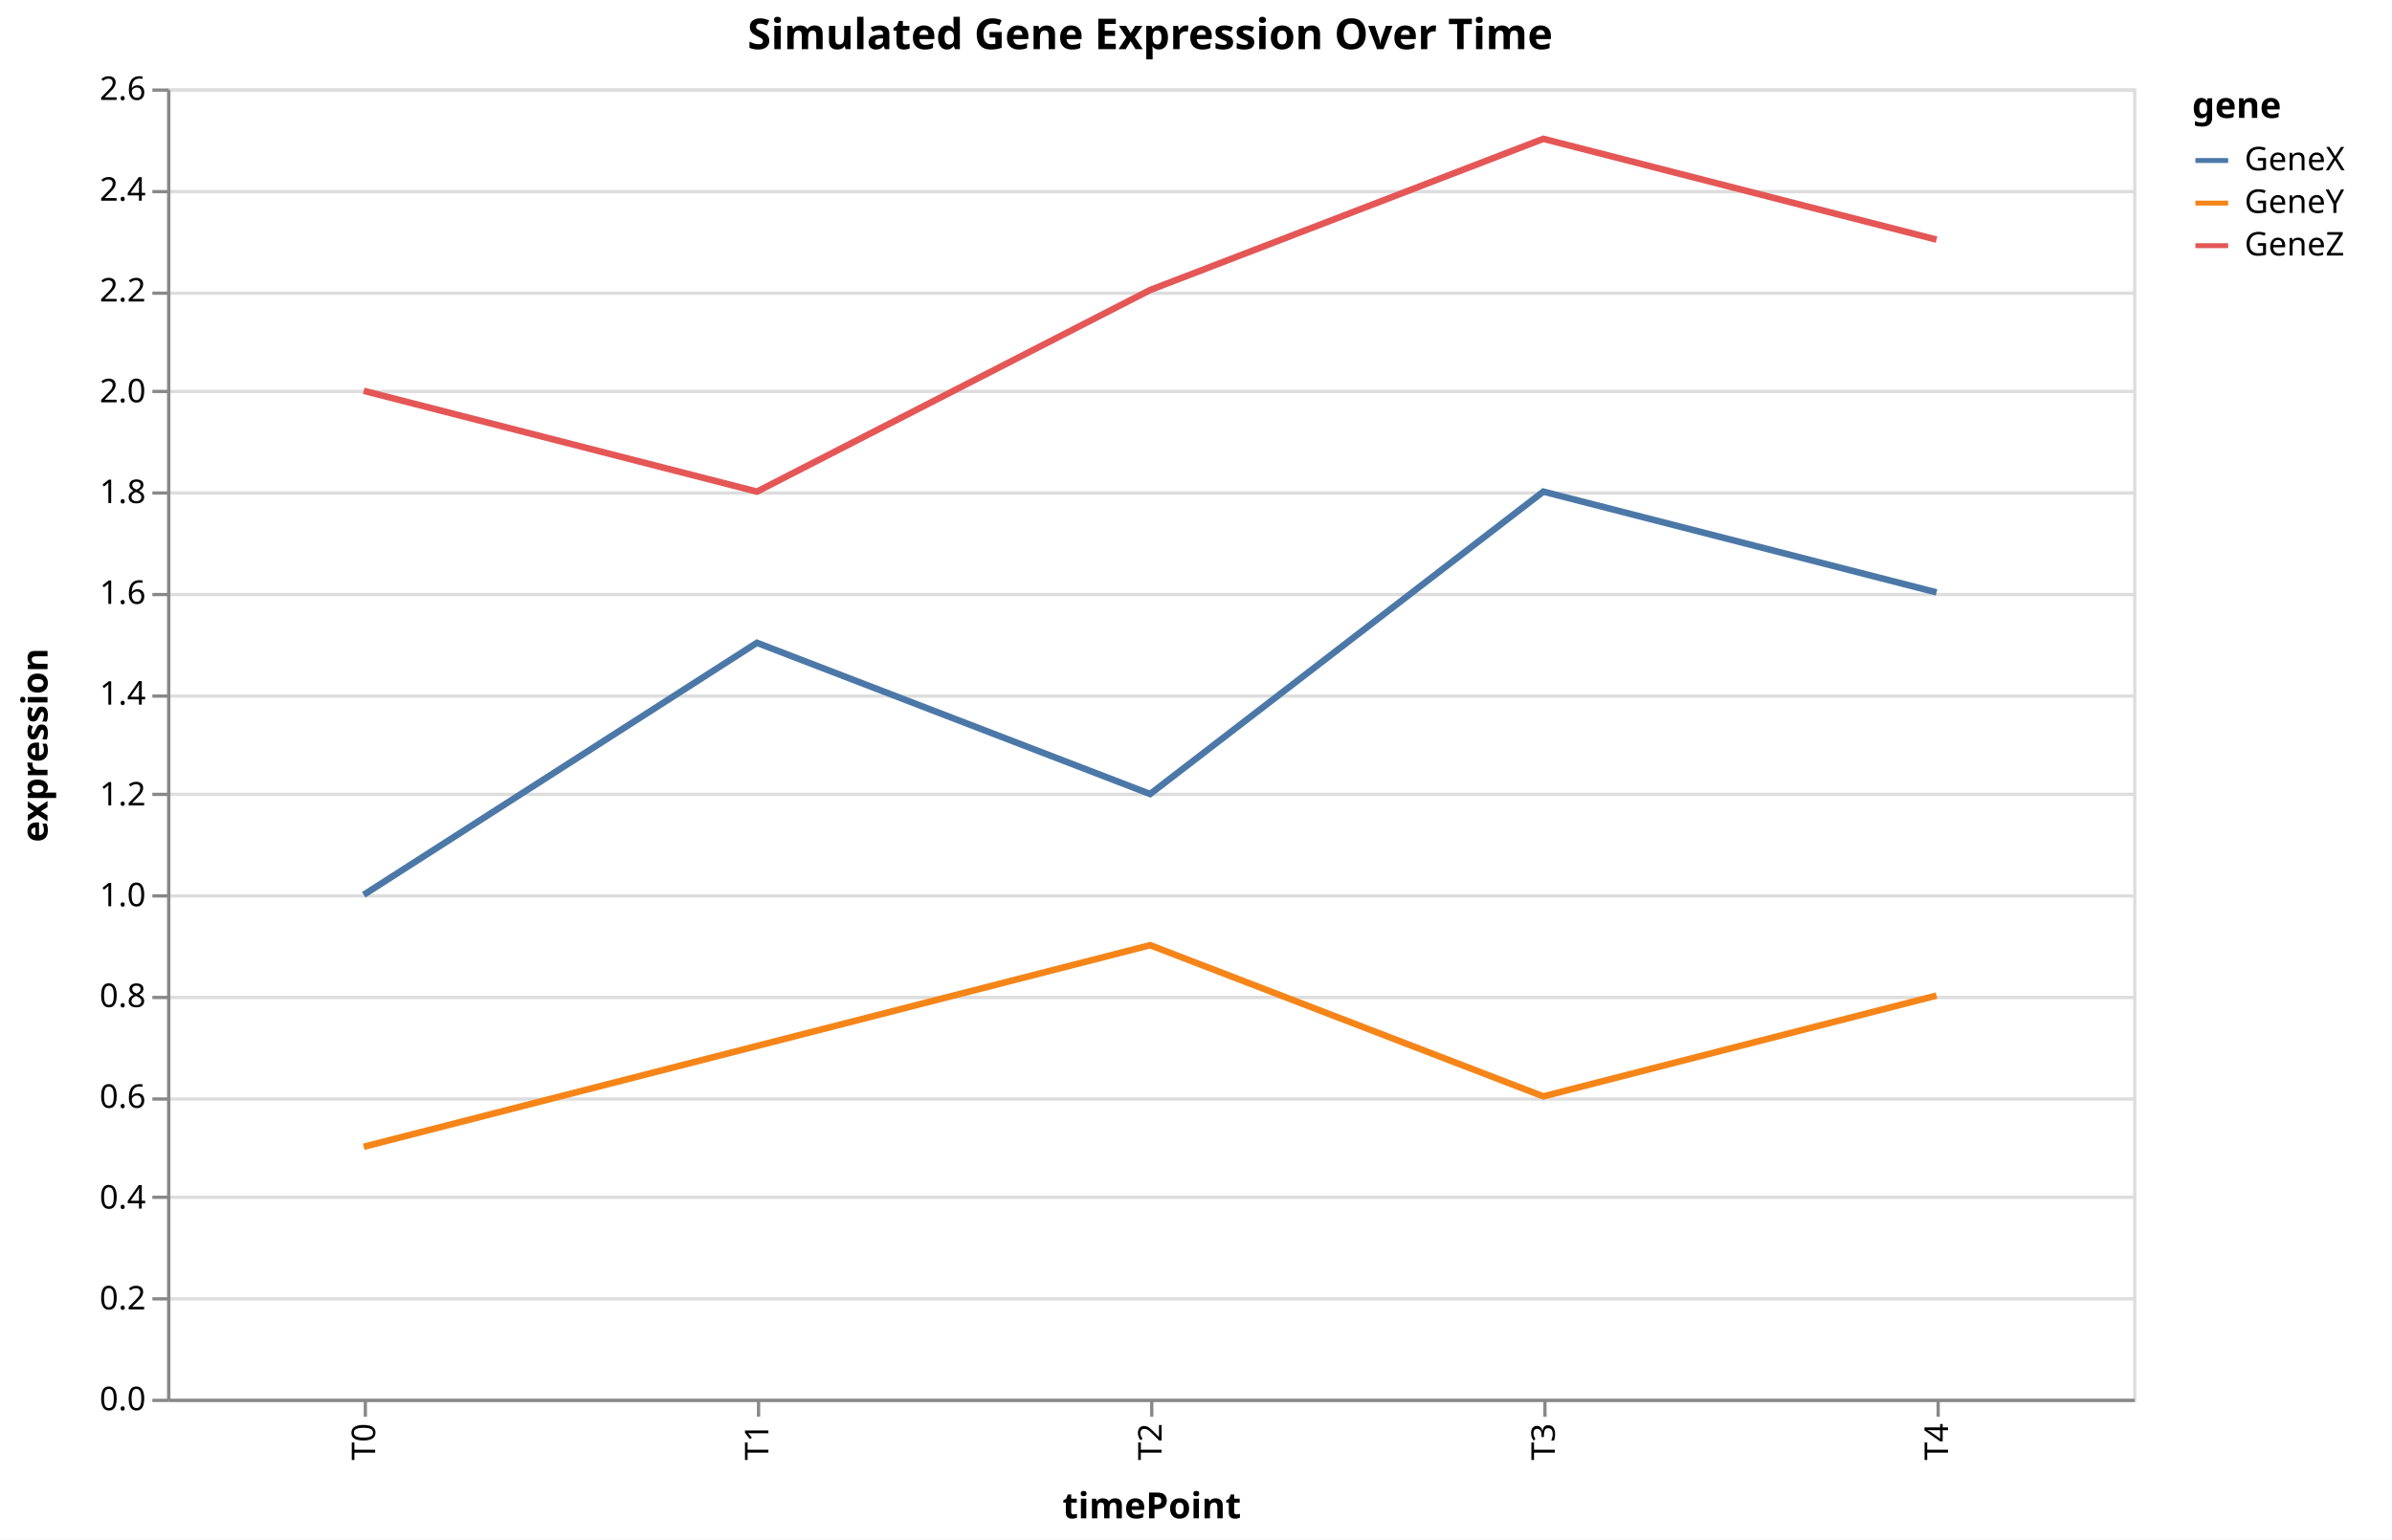
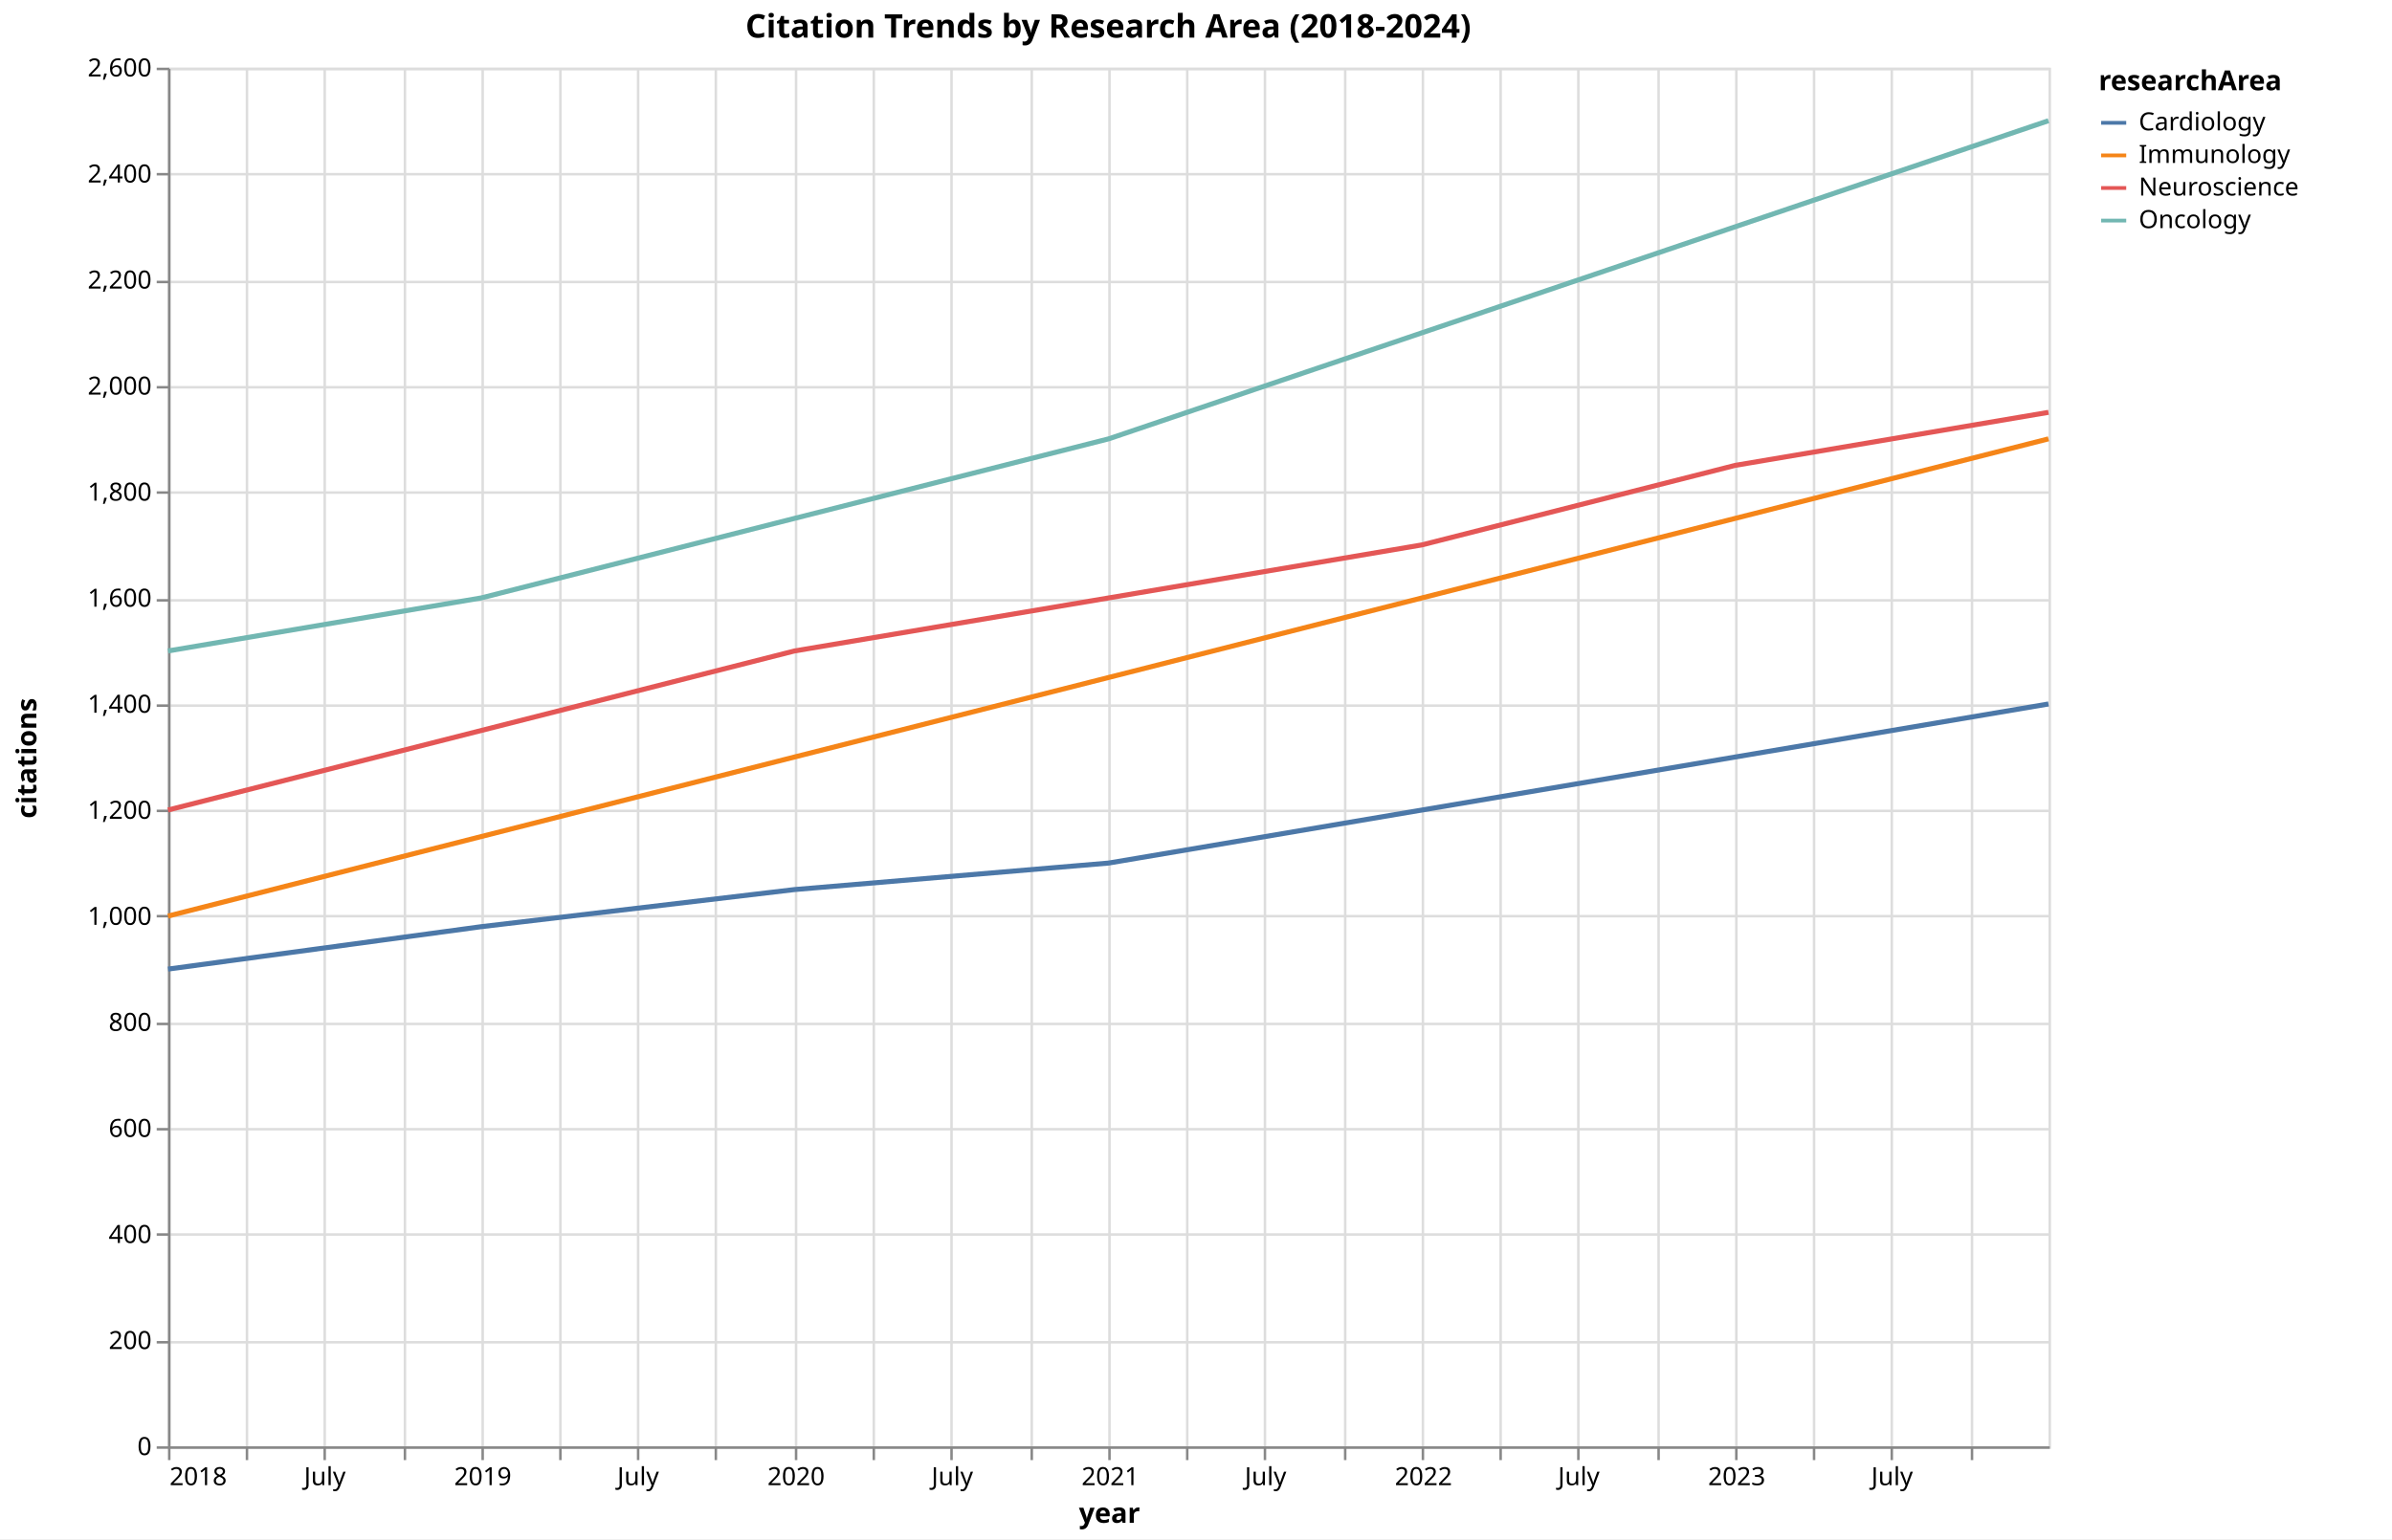
- <svg xmlns="http://www.w3.org/2000/svg" version="1.1" class="marks" width="730" height="470" viewBox="0 0 730 470">
-   <rect width="730" height="470" fill="white" />
-   <g fill="none" stroke-miterlimit="10" transform="translate(51,27)">
+ <svg xmlns="http://www.w3.org/2000/svg" version="1.1" class="marks" width="954" height="614" viewBox="0 0 954 614">
+   <rect width="954" height="614" fill="white" />
+   <g fill="none" stroke-miterlimit="10" transform="translate(67,27)">
    <g class="mark-group role-frame root" role="graphics-object" aria-roledescription="group mark container">
      <g transform="translate(0,0)">
-         <path class="background" aria-hidden="true" d="M0.5,0.5h600v400h-600Z" stroke="#ddd" />
+         <path class="background" aria-hidden="true" d="M0.5,0.5h750v550h-750Z" stroke="#ddd" />
        <g>
          <g class="mark-group role-axis" aria-hidden="true">
+             <g transform="translate(0.5,550.5)">
+               <path class="background" aria-hidden="true" d="M0,0h0v0h0Z" pointer-events="none" />
+               <g>
+                 <g class="mark-rule role-axis-grid" pointer-events="none">
+                   <line transform="translate(0,-550)" x2="0" y2="550" stroke="#ddd" stroke-width="1" opacity="1" />
+                   <line transform="translate(31,-550)" x2="0" y2="550" stroke="#ddd" stroke-width="1" opacity="1" />
+                   <line transform="translate(62,-550)" x2="0" y2="550" stroke="#ddd" stroke-width="1" opacity="1" />
+                   <line transform="translate(94,-550)" x2="0" y2="550" stroke="#ddd" stroke-width="1" opacity="1" />
+                   <line transform="translate(125,-550)" x2="0" y2="550" stroke="#ddd" stroke-width="1" opacity="1" />
+                   <line transform="translate(156,-550)" x2="0" y2="550" stroke="#ddd" stroke-width="1" opacity="1" />
+                   <line transform="translate(187,-550)" x2="0" y2="550" stroke="#ddd" stroke-width="1" opacity="1" />
+                   <line transform="translate(218,-550)" x2="0" y2="550" stroke="#ddd" stroke-width="1" opacity="1" />
+                   <line transform="translate(250,-550)" x2="0" y2="550" stroke="#ddd" stroke-width="1" opacity="1" />
+                   <line transform="translate(281,-550)" x2="0" y2="550" stroke="#ddd" stroke-width="1" opacity="1" />
+                   <line transform="translate(312,-550)" x2="0" y2="550" stroke="#ddd" stroke-width="1" opacity="1" />
+                   <line transform="translate(344,-550)" x2="0" y2="550" stroke="#ddd" stroke-width="1" opacity="1" />
+                   <line transform="translate(375,-550)" x2="0" y2="550" stroke="#ddd" stroke-width="1" opacity="1" />
+                   <line transform="translate(406,-550)" x2="0" y2="550" stroke="#ddd" stroke-width="1" opacity="1" />
+                   <line transform="translate(437,-550)" x2="0" y2="550" stroke="#ddd" stroke-width="1" opacity="1" />
+                   <line transform="translate(469,-550)" x2="0" y2="550" stroke="#ddd" stroke-width="1" opacity="1" />
+                   <line transform="translate(500,-550)" x2="0" y2="550" stroke="#ddd" stroke-width="1" opacity="1" />
+                   <line transform="translate(531,-550)" x2="0" y2="550" stroke="#ddd" stroke-width="1" opacity="1" />
+                   <line transform="translate(562,-550)" x2="0" y2="550" stroke="#ddd" stroke-width="1" opacity="1" />
+                   <line transform="translate(594,-550)" x2="0" y2="550" stroke="#ddd" stroke-width="1" opacity="1" />
+                   <line transform="translate(625,-550)" x2="0" y2="550" stroke="#ddd" stroke-width="1" opacity="1" />
+                   <line transform="translate(656,-550)" x2="0" y2="550" stroke="#ddd" stroke-width="1" opacity="1" />
+                   <line transform="translate(687,-550)" x2="0" y2="550" stroke="#ddd" stroke-width="1" opacity="1" />
+                   <line transform="translate(719,-550)" x2="0" y2="550" stroke="#ddd" stroke-width="1" opacity="1" />
+                 </g>
+               </g>
+               <path class="foreground" aria-hidden="true" d="" pointer-events="none" display="none" />
+             </g>
+           </g>
+           <g class="mark-group role-axis" aria-hidden="true">
            <g transform="translate(0.5,0.5)">
              <path class="background" aria-hidden="true" d="M0,0h0v0h0Z" pointer-events="none" />
              <g>
                <g class="mark-rule role-axis-grid" pointer-events="none">
-                   <line transform="translate(0,400)" x2="600" y2="0" stroke="#ddd" stroke-width="1" opacity="1" />
-                   <line transform="translate(0,369)" x2="600" y2="0" stroke="#ddd" stroke-width="1" opacity="1" />
-                   <line transform="translate(0,338)" x2="600" y2="0" stroke="#ddd" stroke-width="1" opacity="1" />
-                   <line transform="translate(0,308)" x2="600" y2="0" stroke="#ddd" stroke-width="1" opacity="1" />
-                   <line transform="translate(0,277)" x2="600" y2="0" stroke="#ddd" stroke-width="1" opacity="1" />
-                   <line transform="translate(0,246)" x2="600" y2="0" stroke="#ddd" stroke-width="1" opacity="1" />
-                   <line transform="translate(0,215)" x2="600" y2="0" stroke="#ddd" stroke-width="1" opacity="1" />
-                   <line transform="translate(0,185)" x2="600" y2="0" stroke="#ddd" stroke-width="1" opacity="1" />
-                   <line transform="translate(0,154)" x2="600" y2="0" stroke="#ddd" stroke-width="1" opacity="1" />
-                   <line transform="translate(0,123)" x2="600" y2="0" stroke="#ddd" stroke-width="1" opacity="1" />
-                   <line transform="translate(0,92)" x2="600" y2="0" stroke="#ddd" stroke-width="1" opacity="1" />
-                   <line transform="translate(0,62)" x2="600" y2="0" stroke="#ddd" stroke-width="1" opacity="1" />
-                   <line transform="translate(0,31)" x2="600" y2="0" stroke="#ddd" stroke-width="1" opacity="1" />
-                   <line transform="translate(0,0)" x2="600" y2="0" stroke="#ddd" stroke-width="1" opacity="1" />
-                 </g>
-               </g>
-               <path class="foreground" aria-hidden="true" d="" pointer-events="none" display="none" />
-             </g>
-           </g>
-           <g class="mark-group role-axis" role="graphics-symbol" aria-roledescription="axis" aria-label="X-axis titled 'timePoint' for a discrete scale with 5 values: T0, T1, T2, T3, T4">
-             <g transform="translate(0.5,400.5)">
+                   <line transform="translate(0,550)" x2="750" y2="0" stroke="#ddd" stroke-width="1" opacity="1" />
+                   <line transform="translate(0,508)" x2="750" y2="0" stroke="#ddd" stroke-width="1" opacity="1" />
+                   <line transform="translate(0,465)" x2="750" y2="0" stroke="#ddd" stroke-width="1" opacity="1" />
+                   <line transform="translate(0,423)" x2="750" y2="0" stroke="#ddd" stroke-width="1" opacity="1" />
+                   <line transform="translate(0,381)" x2="750" y2="0" stroke="#ddd" stroke-width="1" opacity="1" />
+                   <line transform="translate(0,338)" x2="750" y2="0" stroke="#ddd" stroke-width="1" opacity="1" />
+                   <line transform="translate(0,296)" x2="750" y2="0" stroke="#ddd" stroke-width="1" opacity="1" />
+                   <line transform="translate(0,254)" x2="750" y2="0" stroke="#ddd" stroke-width="1" opacity="1" />
+                   <line transform="translate(0,212)" x2="750" y2="0" stroke="#ddd" stroke-width="1" opacity="1" />
+                   <line transform="translate(0,169)" x2="750" y2="0" stroke="#ddd" stroke-width="1" opacity="1" />
+                   <line transform="translate(0,127)" x2="750" y2="0" stroke="#ddd" stroke-width="1" opacity="1" />
+                   <line transform="translate(0,85)" x2="750" y2="0" stroke="#ddd" stroke-width="1" opacity="1" />
+                   <line transform="translate(0,42)" x2="750" y2="0" stroke="#ddd" stroke-width="1" opacity="1" />
+                   <line transform="translate(0,0)" x2="750" y2="0" stroke="#ddd" stroke-width="1" opacity="1" />
+                 </g>
+               </g>
+               <path class="foreground" aria-hidden="true" d="" pointer-events="none" display="none" />
+             </g>
+           </g>
+           <g class="mark-group role-axis" role="graphics-symbol" aria-roledescription="axis" aria-label="X-axis titled 'year' for a time scale with values from Sunday, 31 December 2017, 4:00:00 PM to Sunday, 31 December 2023, 4:00:00 PM">
+             <g transform="translate(0.5,550.5)">
              <path class="background" aria-hidden="true" d="M0,0h0v0h0Z" pointer-events="none" />
              <g>
                <g class="mark-rule role-axis-tick" pointer-events="none">
-                   <line transform="translate(60,0)" x2="0" y2="5" stroke="#888" stroke-width="1" opacity="1" />
-                   <line transform="translate(180,0)" x2="0" y2="5" stroke="#888" stroke-width="1" opacity="1" />
-                   <line transform="translate(300,0)" x2="0" y2="5" stroke="#888" stroke-width="1" opacity="1" />
-                   <line transform="translate(420,0)" x2="0" y2="5" stroke="#888" stroke-width="1" opacity="1" />
-                   <line transform="translate(540,0)" x2="0" y2="5" stroke="#888" stroke-width="1" opacity="1" />
+                   <line transform="translate(0,0)" x2="0" y2="5" stroke="#888" stroke-width="1" opacity="1" />
+                   <line transform="translate(31,0)" x2="0" y2="5" stroke="#888" stroke-width="1" opacity="1" />
+                   <line transform="translate(62,0)" x2="0" y2="5" stroke="#888" stroke-width="1" opacity="1" />
+                   <line transform="translate(94,0)" x2="0" y2="5" stroke="#888" stroke-width="1" opacity="1" />
+                   <line transform="translate(125,0)" x2="0" y2="5" stroke="#888" stroke-width="1" opacity="1" />
+                   <line transform="translate(156,0)" x2="0" y2="5" stroke="#888" stroke-width="1" opacity="1" />
+                   <line transform="translate(187,0)" x2="0" y2="5" stroke="#888" stroke-width="1" opacity="1" />
+                   <line transform="translate(218,0)" x2="0" y2="5" stroke="#888" stroke-width="1" opacity="1" />
+                   <line transform="translate(250,0)" x2="0" y2="5" stroke="#888" stroke-width="1" opacity="1" />
+                   <line transform="translate(281,0)" x2="0" y2="5" stroke="#888" stroke-width="1" opacity="1" />
+                   <line transform="translate(312,0)" x2="0" y2="5" stroke="#888" stroke-width="1" opacity="1" />
+                   <line transform="translate(344,0)" x2="0" y2="5" stroke="#888" stroke-width="1" opacity="1" />
+                   <line transform="translate(375,0)" x2="0" y2="5" stroke="#888" stroke-width="1" opacity="1" />
+                   <line transform="translate(406,0)" x2="0" y2="5" stroke="#888" stroke-width="1" opacity="1" />
+                   <line transform="translate(437,0)" x2="0" y2="5" stroke="#888" stroke-width="1" opacity="1" />
+                   <line transform="translate(469,0)" x2="0" y2="5" stroke="#888" stroke-width="1" opacity="1" />
+                   <line transform="translate(500,0)" x2="0" y2="5" stroke="#888" stroke-width="1" opacity="1" />
+                   <line transform="translate(531,0)" x2="0" y2="5" stroke="#888" stroke-width="1" opacity="1" />
+                   <line transform="translate(562,0)" x2="0" y2="5" stroke="#888" stroke-width="1" opacity="1" />
+                   <line transform="translate(594,0)" x2="0" y2="5" stroke="#888" stroke-width="1" opacity="1" />
+                   <line transform="translate(625,0)" x2="0" y2="5" stroke="#888" stroke-width="1" opacity="1" />
+                   <line transform="translate(656,0)" x2="0" y2="5" stroke="#888" stroke-width="1" opacity="1" />
+                   <line transform="translate(687,0)" x2="0" y2="5" stroke="#888" stroke-width="1" opacity="1" />
+                   <line transform="translate(719,0)" x2="0" y2="5" stroke="#888" stroke-width="1" opacity="1" />
                </g>
                <g class="mark-text role-axis-label" pointer-events="none">
-                   <text text-anchor="end" transform="translate(60,7) rotate(270) translate(0,3)" font-family="sans-serif" font-size="10px" fill="#000" opacity="1">T0</text>
-                   <text text-anchor="end" transform="translate(180,7) rotate(270) translate(0,3)" font-family="sans-serif" font-size="10px" fill="#000" opacity="1">T1</text>
-                   <text text-anchor="end" transform="translate(300,7) rotate(270) translate(0,3)" font-family="sans-serif" font-size="10px" fill="#000" opacity="1">T2</text>
-                   <text text-anchor="end" transform="translate(420,7) rotate(270) translate(0,3)" font-family="sans-serif" font-size="10px" fill="#000" opacity="1">T3</text>
-                   <text text-anchor="end" transform="translate(540,7) rotate(270) translate(0,3)" font-family="sans-serif" font-size="10px" fill="#000" opacity="1">T4</text>
+                   <text text-anchor="start" transform="translate(0.1141031,15)" font-family="sans-serif" font-size="10px" fill="#000" opacity="1">2018</text>
+                   <text text-anchor="middle" transform="translate(30.90769,15)" font-family="sans-serif" font-size="10px" fill="#000" opacity="0">April</text>
+                   <text text-anchor="middle" transform="translate(62.05785,15)" font-family="sans-serif" font-size="10px" fill="#000" opacity="1">July</text>
+                   <text text-anchor="middle" transform="translate(93.55032,15)" font-family="sans-serif" font-size="10px" fill="#000" opacity="0">October</text>
+                   <text text-anchor="middle" transform="translate(125.0571,15)" font-family="sans-serif" font-size="10px" fill="#000" opacity="1">2019</text>
+                   <text text-anchor="middle" transform="translate(155.8506,15)" font-family="sans-serif" font-size="10px" fill="#000" opacity="0">April</text>
+                   <text text-anchor="middle" transform="translate(187.0008,15)" font-family="sans-serif" font-size="10px" fill="#000" opacity="1">July</text>
+                   <text text-anchor="middle" transform="translate(218.4933,15)" font-family="sans-serif" font-size="10px" fill="#000" opacity="0">October</text>
+                   <text text-anchor="middle" transform="translate(250,15)" font-family="sans-serif" font-size="10px" fill="#000" opacity="1">2020</text>
+                   <text text-anchor="middle" transform="translate(281.1359,15)" font-family="sans-serif" font-size="10px" fill="#000" opacity="0">April</text>
+                   <text text-anchor="middle" transform="translate(312.2861,15)" font-family="sans-serif" font-size="10px" fill="#000" opacity="1">July</text>
+                   <text text-anchor="middle" transform="translate(343.7785,15)" font-family="sans-serif" font-size="10px" fill="#000" opacity="0">October</text>
+                   <text text-anchor="middle" transform="translate(375.2853,15)" font-family="sans-serif" font-size="10px" fill="#000" opacity="1">2021</text>
+                   <text text-anchor="middle" transform="translate(406.0788,15)" font-family="sans-serif" font-size="10px" fill="#000" opacity="0">April</text>
+                   <text text-anchor="middle" transform="translate(437.229,15)" font-family="sans-serif" font-size="10px" fill="#000" opacity="1">July</text>
+                   <text text-anchor="middle" transform="translate(468.7215,15)" font-family="sans-serif" font-size="10px" fill="#000" opacity="0">October</text>
+                   <text text-anchor="middle" transform="translate(500.2282,15)" font-family="sans-serif" font-size="10px" fill="#000" opacity="1">2022</text>
+                   <text text-anchor="middle" transform="translate(531.0218,15)" font-family="sans-serif" font-size="10px" fill="#000" opacity="0">April</text>
+                   <text text-anchor="middle" transform="translate(562.172,15)" font-family="sans-serif" font-size="10px" fill="#000" opacity="1">July</text>
+                   <text text-anchor="middle" transform="translate(593.6644,15)" font-family="sans-serif" font-size="10px" fill="#000" opacity="0">October</text>
+                   <text text-anchor="middle" transform="translate(625.1712,15)" font-family="sans-serif" font-size="10px" fill="#000" opacity="1">2023</text>
+                   <text text-anchor="middle" transform="translate(655.9647,15)" font-family="sans-serif" font-size="10px" fill="#000" opacity="0">April</text>
+                   <text text-anchor="middle" transform="translate(687.1149,15)" font-family="sans-serif" font-size="10px" fill="#000" opacity="1">July</text>
+                   <text text-anchor="middle" transform="translate(718.6074,15)" font-family="sans-serif" font-size="10px" fill="#000" opacity="0">October</text>
                </g>
                <g class="mark-rule role-axis-domain" pointer-events="none">
-                   <line transform="translate(0,0)" x2="600" y2="0" stroke="#888" stroke-width="1" opacity="1" />
+                   <line transform="translate(0,0)" x2="750" y2="0" stroke="#888" stroke-width="1" opacity="1" />
                </g>
                <g class="mark-text role-axis-title" pointer-events="none">
-                   <text text-anchor="middle" transform="translate(300,36)" font-family="sans-serif" font-size="11px" font-weight="bold" fill="#000" opacity="1">timePoint</text>
-                 </g>
-               </g>
-               <path class="foreground" aria-hidden="true" d="" pointer-events="none" display="none" />
-             </g>
-           </g>
-           <g class="mark-group role-axis" role="graphics-symbol" aria-roledescription="axis" aria-label="Y-axis titled 'expression' for a linear scale with values from 0.0 to 2.6">
+                   <text text-anchor="middle" transform="translate(375,30)" font-family="sans-serif" font-size="11px" font-weight="bold" fill="#000" opacity="1">year</text>
+                 </g>
+               </g>
+               <path class="foreground" aria-hidden="true" d="" pointer-events="none" display="none" />
+             </g>
+           </g>
+           <g class="mark-group role-axis" role="graphics-symbol" aria-roledescription="axis" aria-label="Y-axis titled 'citations' for a linear scale with values from 0 to 2,600">
            <g transform="translate(0.5,0.5)">
              <path class="background" aria-hidden="true" d="M0,0h0v0h0Z" pointer-events="none" />
              <g>
                <g class="mark-rule role-axis-tick" pointer-events="none">
-                   <line transform="translate(0,400)" x2="-5" y2="0" stroke="#888" stroke-width="1" opacity="1" />
-                   <line transform="translate(0,369)" x2="-5" y2="0" stroke="#888" stroke-width="1" opacity="1" />
+                   <line transform="translate(0,550)" x2="-5" y2="0" stroke="#888" stroke-width="1" opacity="1" />
+                   <line transform="translate(0,508)" x2="-5" y2="0" stroke="#888" stroke-width="1" opacity="1" />
+                   <line transform="translate(0,465)" x2="-5" y2="0" stroke="#888" stroke-width="1" opacity="1" />
+                   <line transform="translate(0,423)" x2="-5" y2="0" stroke="#888" stroke-width="1" opacity="1" />
+                   <line transform="translate(0,381)" x2="-5" y2="0" stroke="#888" stroke-width="1" opacity="1" />
                  <line transform="translate(0,338)" x2="-5" y2="0" stroke="#888" stroke-width="1" opacity="1" />
-                   <line transform="translate(0,308)" x2="-5" y2="0" stroke="#888" stroke-width="1" opacity="1" />
-                   <line transform="translate(0,277)" x2="-5" y2="0" stroke="#888" stroke-width="1" opacity="1" />
-                   <line transform="translate(0,246)" x2="-5" y2="0" stroke="#888" stroke-width="1" opacity="1" />
-                   <line transform="translate(0,215)" x2="-5" y2="0" stroke="#888" stroke-width="1" opacity="1" />
-                   <line transform="translate(0,185)" x2="-5" y2="0" stroke="#888" stroke-width="1" opacity="1" />
-                   <line transform="translate(0,154)" x2="-5" y2="0" stroke="#888" stroke-width="1" opacity="1" />
-                   <line transform="translate(0,123)" x2="-5" y2="0" stroke="#888" stroke-width="1" opacity="1" />
-                   <line transform="translate(0,92)" x2="-5" y2="0" stroke="#888" stroke-width="1" opacity="1" />
-                   <line transform="translate(0,62)" x2="-5" y2="0" stroke="#888" stroke-width="1" opacity="1" />
-                   <line transform="translate(0,31)" x2="-5" y2="0" stroke="#888" stroke-width="1" opacity="1" />
+                   <line transform="translate(0,296)" x2="-5" y2="0" stroke="#888" stroke-width="1" opacity="1" />
+                   <line transform="translate(0,254)" x2="-5" y2="0" stroke="#888" stroke-width="1" opacity="1" />
+                   <line transform="translate(0,212)" x2="-5" y2="0" stroke="#888" stroke-width="1" opacity="1" />
+                   <line transform="translate(0,169)" x2="-5" y2="0" stroke="#888" stroke-width="1" opacity="1" />
+                   <line transform="translate(0,127)" x2="-5" y2="0" stroke="#888" stroke-width="1" opacity="1" />
+                   <line transform="translate(0,85)" x2="-5" y2="0" stroke="#888" stroke-width="1" opacity="1" />
+                   <line transform="translate(0,42)" x2="-5" y2="0" stroke="#888" stroke-width="1" opacity="1" />
                  <line transform="translate(0,0)" x2="-5" y2="0" stroke="#888" stroke-width="1" opacity="1" />
                </g>
                <g class="mark-text role-axis-label" pointer-events="none">
-                   <text text-anchor="end" transform="translate(-7,403)" font-family="sans-serif" font-size="10px" fill="#000" opacity="1">0.0</text>
-                   <text text-anchor="end" transform="translate(-7,372.2308)" font-family="sans-serif" font-size="10px" fill="#000" opacity="1">0.2</text>
-                   <text text-anchor="end" transform="translate(-7,341.4615)" font-family="sans-serif" font-size="10px" fill="#000" opacity="1">0.4</text>
-                   <text text-anchor="end" transform="translate(-7,310.6923)" font-family="sans-serif" font-size="10px" fill="#000" opacity="1">0.6</text>
-                   <text text-anchor="end" transform="translate(-7,279.9231)" font-family="sans-serif" font-size="10px" fill="#000" opacity="1">0.8</text>
-                   <text text-anchor="end" transform="translate(-7,249.1538)" font-family="sans-serif" font-size="10px" fill="#000" opacity="1">1.0</text>
-                   <text text-anchor="end" transform="translate(-7,218.3846)" font-family="sans-serif" font-size="10px" fill="#000" opacity="1">1.2</text>
-                   <text text-anchor="end" transform="translate(-7,187.6154)" font-family="sans-serif" font-size="10px" fill="#000" opacity="1">1.4</text>
-                   <text text-anchor="end" transform="translate(-7,156.8462)" font-family="sans-serif" font-size="10px" fill="#000" opacity="1">1.6</text>
-                   <text text-anchor="end" transform="translate(-7,126.0769)" font-family="sans-serif" font-size="10px" fill="#000" opacity="1">1.8</text>
-                   <text text-anchor="end" transform="translate(-7,95.30769)" font-family="sans-serif" font-size="10px" fill="#000" opacity="1">2.0</text>
-                   <text text-anchor="end" transform="translate(-7,64.53846)" font-family="sans-serif" font-size="10px" fill="#000" opacity="1">2.2</text>
-                   <text text-anchor="end" transform="translate(-7,33.76923)" font-family="sans-serif" font-size="10px" fill="#000" opacity="1">2.4</text>
-                   <text text-anchor="end" transform="translate(-7,3)" font-family="sans-serif" font-size="10px" fill="#000" opacity="1">2.6</text>
+                   <text text-anchor="end" transform="translate(-7,553)" font-family="sans-serif" font-size="10px" fill="#000" opacity="1">0</text>
+                   <text text-anchor="end" transform="translate(-7,510.6923)" font-family="sans-serif" font-size="10px" fill="#000" opacity="1">200</text>
+                   <text text-anchor="end" transform="translate(-7,468.3846)" font-family="sans-serif" font-size="10px" fill="#000" opacity="1">400</text>
+                   <text text-anchor="end" transform="translate(-7,426.0769)" font-family="sans-serif" font-size="10px" fill="#000" opacity="1">600</text>
+                   <text text-anchor="end" transform="translate(-7,383.7692)" font-family="sans-serif" font-size="10px" fill="#000" opacity="1">800</text>
+                   <text text-anchor="end" transform="translate(-7,341.4615)" font-family="sans-serif" font-size="10px" fill="#000" opacity="1">1,000</text>
+                   <text text-anchor="end" transform="translate(-7,299.1538)" font-family="sans-serif" font-size="10px" fill="#000" opacity="1">1,200</text>
+                   <text text-anchor="end" transform="translate(-7,256.8462)" font-family="sans-serif" font-size="10px" fill="#000" opacity="1">1,400</text>
+                   <text text-anchor="end" transform="translate(-7,214.5385)" font-family="sans-serif" font-size="10px" fill="#000" opacity="1">1,600</text>
+                   <text text-anchor="end" transform="translate(-7,172.2308)" font-family="sans-serif" font-size="10px" fill="#000" opacity="1">1,800</text>
+                   <text text-anchor="end" transform="translate(-7,129.9231)" font-family="sans-serif" font-size="10px" fill="#000" opacity="1">2,000</text>
+                   <text text-anchor="end" transform="translate(-7,87.61538)" font-family="sans-serif" font-size="10px" fill="#000" opacity="1">2,200</text>
+                   <text text-anchor="end" transform="translate(-7,45.30769)" font-family="sans-serif" font-size="10px" fill="#000" opacity="1">2,400</text>
+                   <text text-anchor="end" transform="translate(-7,3)" font-family="sans-serif" font-size="10px" fill="#000" opacity="1">2,600</text>
                </g>
                <g class="mark-rule role-axis-domain" pointer-events="none">
-                   <line transform="translate(0,400)" x2="0" y2="-400" stroke="#888" stroke-width="1" opacity="1" />
+                   <line transform="translate(0,550)" x2="0" y2="-550" stroke="#888" stroke-width="1" opacity="1" />
                </g>
                <g class="mark-text role-axis-title" pointer-events="none">
-                   <text text-anchor="middle" transform="translate(-35,200) rotate(-90) translate(0,-2)" font-family="sans-serif" font-size="11px" font-weight="bold" fill="#000" opacity="1">expression</text>
+                   <text text-anchor="middle" transform="translate(-51,275) rotate(-90) translate(0,-2)" font-family="sans-serif" font-size="11px" font-weight="bold" fill="#000" opacity="1">citations</text>
                </g>
              </g>
              <path class="foreground" aria-hidden="true" d="" pointer-events="none" display="none" />
            </g>
          </g>
          <g class="mark-group role-scope pathgroup" role="graphics-object" aria-roledescription="group mark container">
            <g transform="translate(0,0)">
-               <path class="background" aria-hidden="true" d="M0,0h600v400h-600Z" />
+               <path class="background" aria-hidden="true" d="M0,0h750v550h-750Z" />
              <g>
                <g class="mark-line role-mark marks" role="graphics-object" aria-roledescription="line mark container">
-                   <path aria-label="timePoint: T0; expression: 1; gene: GeneX" role="graphics-symbol" aria-roledescription="line mark" d="M60,246.154L180,169.231L300,215.385L420,123.077L540,153.846" stroke="#4c78a8" stroke-width="2" />
+                   <path aria-label="year: Dec 31, 2017; citations: 1200; researchArea: Neuroscience" role="graphics-symbol" aria-roledescription="line mark" d="M0,296.154L124.943,264.423L249.886,232.692L375.171,211.538L500.114,190.385L625.057,158.654L750,137.5" stroke="#e45756" stroke-width="2" />
                </g>
              </g>
              <path class="foreground" aria-hidden="true" d="" display="none" />
            </g>
            <g transform="translate(0,0)">
-               <path class="background" aria-hidden="true" d="M0,0h600v400h-600Z" />
+               <path class="background" aria-hidden="true" d="M0,0h750v550h-750Z" />
              <g>
                <g class="mark-line role-mark marks" role="graphics-object" aria-roledescription="line mark container">
-                   <path aria-label="timePoint: T0; expression: 0.5; gene: GeneY" role="graphics-symbol" aria-roledescription="line mark" d="M60,323.077L180,292.308L300,261.538L420,307.692L540,276.923" stroke="#f58518" stroke-width="2" />
+                   <path aria-label="year: Dec 31, 2017; citations: 1500; researchArea: Oncology" role="graphics-symbol" aria-roledescription="line mark" d="M0,232.692L124.943,211.538L249.886,179.808L375.171,148.077L500.114,105.769L625.057,63.462L750,21.154" stroke="#72b7b2" stroke-width="2" />
                </g>
              </g>
              <path class="foreground" aria-hidden="true" d="" display="none" />
            </g>
            <g transform="translate(0,0)">
-               <path class="background" aria-hidden="true" d="M0,0h600v400h-600Z" />
+               <path class="background" aria-hidden="true" d="M0,0h750v550h-750Z" />
              <g>
                <g class="mark-line role-mark marks" role="graphics-object" aria-roledescription="line mark container">
-                   <path aria-label="timePoint: T0; expression: 2; gene: GeneZ" role="graphics-symbol" aria-roledescription="line mark" d="M60,92.308L180,123.077L300,61.538L420,15.385L540,46.154" stroke="#e45756" stroke-width="2" />
+                   <path aria-label="year: Dec 31, 2017; citations: 1000; researchArea: Immunology" role="graphics-symbol" aria-roledescription="line mark" d="M0,338.462L124.943,306.731L249.886,275L375.171,243.269L500.114,211.538L625.057,179.808L750,148.077" stroke="#f58518" stroke-width="2" />
                </g>
              </g>
              <path class="foreground" aria-hidden="true" d="" display="none" />
            </g>
-           </g>
-           <g class="mark-group role-legend" role="graphics-symbol" aria-roledescription="legend" aria-label="Symbol legend titled 'gene' for stroke color with 3 values: GeneX, GeneY, GeneZ">
-             <g transform="translate(618,0)">
-               <path class="background" aria-hidden="true" d="M0,0h56v53h-56Z" pointer-events="none" />
+             <g transform="translate(0,0)">
+               <path class="background" aria-hidden="true" d="M0,0h750v550h-750Z" />
+               <g>
+                 <g class="mark-line role-mark marks" role="graphics-object" aria-roledescription="line mark container">
+                   <path aria-label="year: Dec 31, 2017; citations: 900; researchArea: Cardiology" role="graphics-symbol" aria-roledescription="line mark" d="M0,359.615L124.943,342.692L249.886,327.885L375.171,317.308L500.114,296.154L625.057,275L750,253.846" stroke="#4c78a8" stroke-width="2" />
+                 </g>
+               </g>
+               <path class="foreground" aria-hidden="true" d="" display="none" />
+             </g>
+           </g>
+           <g class="mark-group role-legend" role="graphics-symbol" aria-roledescription="legend" aria-label="Symbol legend titled 'researchArea' for stroke color with 4 values: Cardiology, Immunology, Neuroscience, Oncology">
+             <g transform="translate(770,0)">
+               <path class="background" aria-hidden="true" d="M0,0h112v66h-112Z" pointer-events="none" />
              <g>
                <g class="mark-group role-legend-entry">
                  <g transform="translate(0,16)">
                    <path class="background" aria-hidden="true" d="M0,0h0v0h0Z" pointer-events="none" />
                    <g>
                      <g class="mark-group role-scope" role="graphics-object" aria-roledescription="group mark container">
                        <g transform="translate(0,0)">
-                           <path class="background" aria-hidden="true" d="M0,0h56v11h-56Z" pointer-events="none" opacity="1" />
+                           <path class="background" aria-hidden="true" d="M0,0h112v11h-112Z" pointer-events="none" opacity="1" />
                          <g>
                            <g class="mark-symbol role-legend-symbol" pointer-events="none">
                              <path transform="translate(6,6)" d="M-5,0L5,0" stroke="#4c78a8" stroke-width="1.5" opacity="1" />
                            </g>
                            <g class="mark-text role-legend-label" pointer-events="none">
-                               <text text-anchor="start" transform="translate(16,9)" font-family="sans-serif" font-size="10px" fill="#000" opacity="1">GeneX</text>
+                               <text text-anchor="start" transform="translate(16,9)" font-family="sans-serif" font-size="10px" fill="#000" opacity="1">Cardiology</text>
                            </g>
                          </g>
                          <path class="foreground" aria-hidden="true" d="" pointer-events="none" display="none" />
                        </g>
                        <g transform="translate(0,13)">
-                           <path class="background" aria-hidden="true" d="M0,0h56v11h-56Z" pointer-events="none" opacity="1" />
+                           <path class="background" aria-hidden="true" d="M0,0h112v11h-112Z" pointer-events="none" opacity="1" />
                          <g>
                            <g class="mark-symbol role-legend-symbol" pointer-events="none">
                              <path transform="translate(6,6)" d="M-5,0L5,0" stroke="#f58518" stroke-width="1.5" opacity="1" />
                            </g>
                            <g class="mark-text role-legend-label" pointer-events="none">
-                               <text text-anchor="start" transform="translate(16,9)" font-family="sans-serif" font-size="10px" fill="#000" opacity="1">GeneY</text>
+                               <text text-anchor="start" transform="translate(16,9)" font-family="sans-serif" font-size="10px" fill="#000" opacity="1">Immunology</text>
                            </g>
                          </g>
                          <path class="foreground" aria-hidden="true" d="" pointer-events="none" display="none" />
                        </g>
                        <g transform="translate(0,26)">
-                           <path class="background" aria-hidden="true" d="M0,0h56v11h-56Z" pointer-events="none" opacity="1" />
+                           <path class="background" aria-hidden="true" d="M0,0h112v11h-112Z" pointer-events="none" opacity="1" />
                          <g>
                            <g class="mark-symbol role-legend-symbol" pointer-events="none">
                              <path transform="translate(6,6)" d="M-5,0L5,0" stroke="#e45756" stroke-width="1.5" opacity="1" />
                            </g>
                            <g class="mark-text role-legend-label" pointer-events="none">
-                               <text text-anchor="start" transform="translate(16,9)" font-family="sans-serif" font-size="10px" fill="#000" opacity="1">GeneZ</text>
+                               <text text-anchor="start" transform="translate(16,9)" font-family="sans-serif" font-size="10px" fill="#000" opacity="1">Neuroscience</text>
+                             </g>
+                           </g>
+                           <path class="foreground" aria-hidden="true" d="" pointer-events="none" display="none" />
+                         </g>
+                         <g transform="translate(0,39)">
+                           <path class="background" aria-hidden="true" d="M0,0h112v11h-112Z" pointer-events="none" opacity="1" />
+                           <g>
+                             <g class="mark-symbol role-legend-symbol" pointer-events="none">
+                               <path transform="translate(6,6)" d="M-5,0L5,0" stroke="#72b7b2" stroke-width="1.5" opacity="1" />
+                             </g>
+                             <g class="mark-text role-legend-label" pointer-events="none">
+                               <text text-anchor="start" transform="translate(16,9)" font-family="sans-serif" font-size="10px" fill="#000" opacity="1">Oncology</text>
                            </g>
                          </g>
                          <path class="foreground" aria-hidden="true" d="" pointer-events="none" display="none" />
                        </g>
                      </g>
                    </g>
                    <path class="foreground" aria-hidden="true" d="" pointer-events="none" display="none" />
                  </g>
                </g>
                <g class="mark-text role-legend-title" pointer-events="none">
-                   <text text-anchor="start" transform="translate(0,9)" font-family="sans-serif" font-size="11px" font-weight="bold" fill="#000" opacity="1">gene</text>
+                   <text text-anchor="start" transform="translate(0,9)" font-family="sans-serif" font-size="11px" font-weight="bold" fill="#000" opacity="1">researchArea</text>
                </g>
              </g>
              <path class="foreground" aria-hidden="true" d="" pointer-events="none" display="none" />
            </g>
          </g>
          <g class="mark-group role-title">
-             <g transform="translate(300,-22)">
-               <path class="background" aria-hidden="true" d="M0,0h0v0h0Z" pointer-events="none" />
-               <g>
-                 <g class="mark-text role-title-text" role="graphics-symbol" aria-roledescription="title" aria-label="Title text 'Simulated Gene Expression Over Time'" pointer-events="none">
-                   <text text-anchor="middle" transform="translate(0,10)" font-family="sans-serif" font-size="13px" font-weight="bold" fill="#000" opacity="1">Simulated Gene Expression Over Time</text>
+             <g transform="translate(375,-22)">
+               <path class="background" aria-hidden="true" d="M0,0h0v0h0Z" pointer-events="none" />
+               <g>
+                 <g class="mark-text role-title-text" role="graphics-symbol" aria-roledescription="title" aria-label="Title text 'Citation Trends by Research Area (2018-2024)'" pointer-events="none">
+                   <text text-anchor="middle" transform="translate(0,10)" font-family="sans-serif" font-size="13px" font-weight="bold" fill="#000" opacity="1">Citation Trends by Research Area (2018-2024)</text>
                </g>
              </g>
              <path class="foreground" aria-hidden="true" d="" pointer-events="none" display="none" />
            </g>
          </g>
        </g>
        <path class="foreground" aria-hidden="true" d="" display="none" />
      </g>
    </g>
  </g>
</svg>
